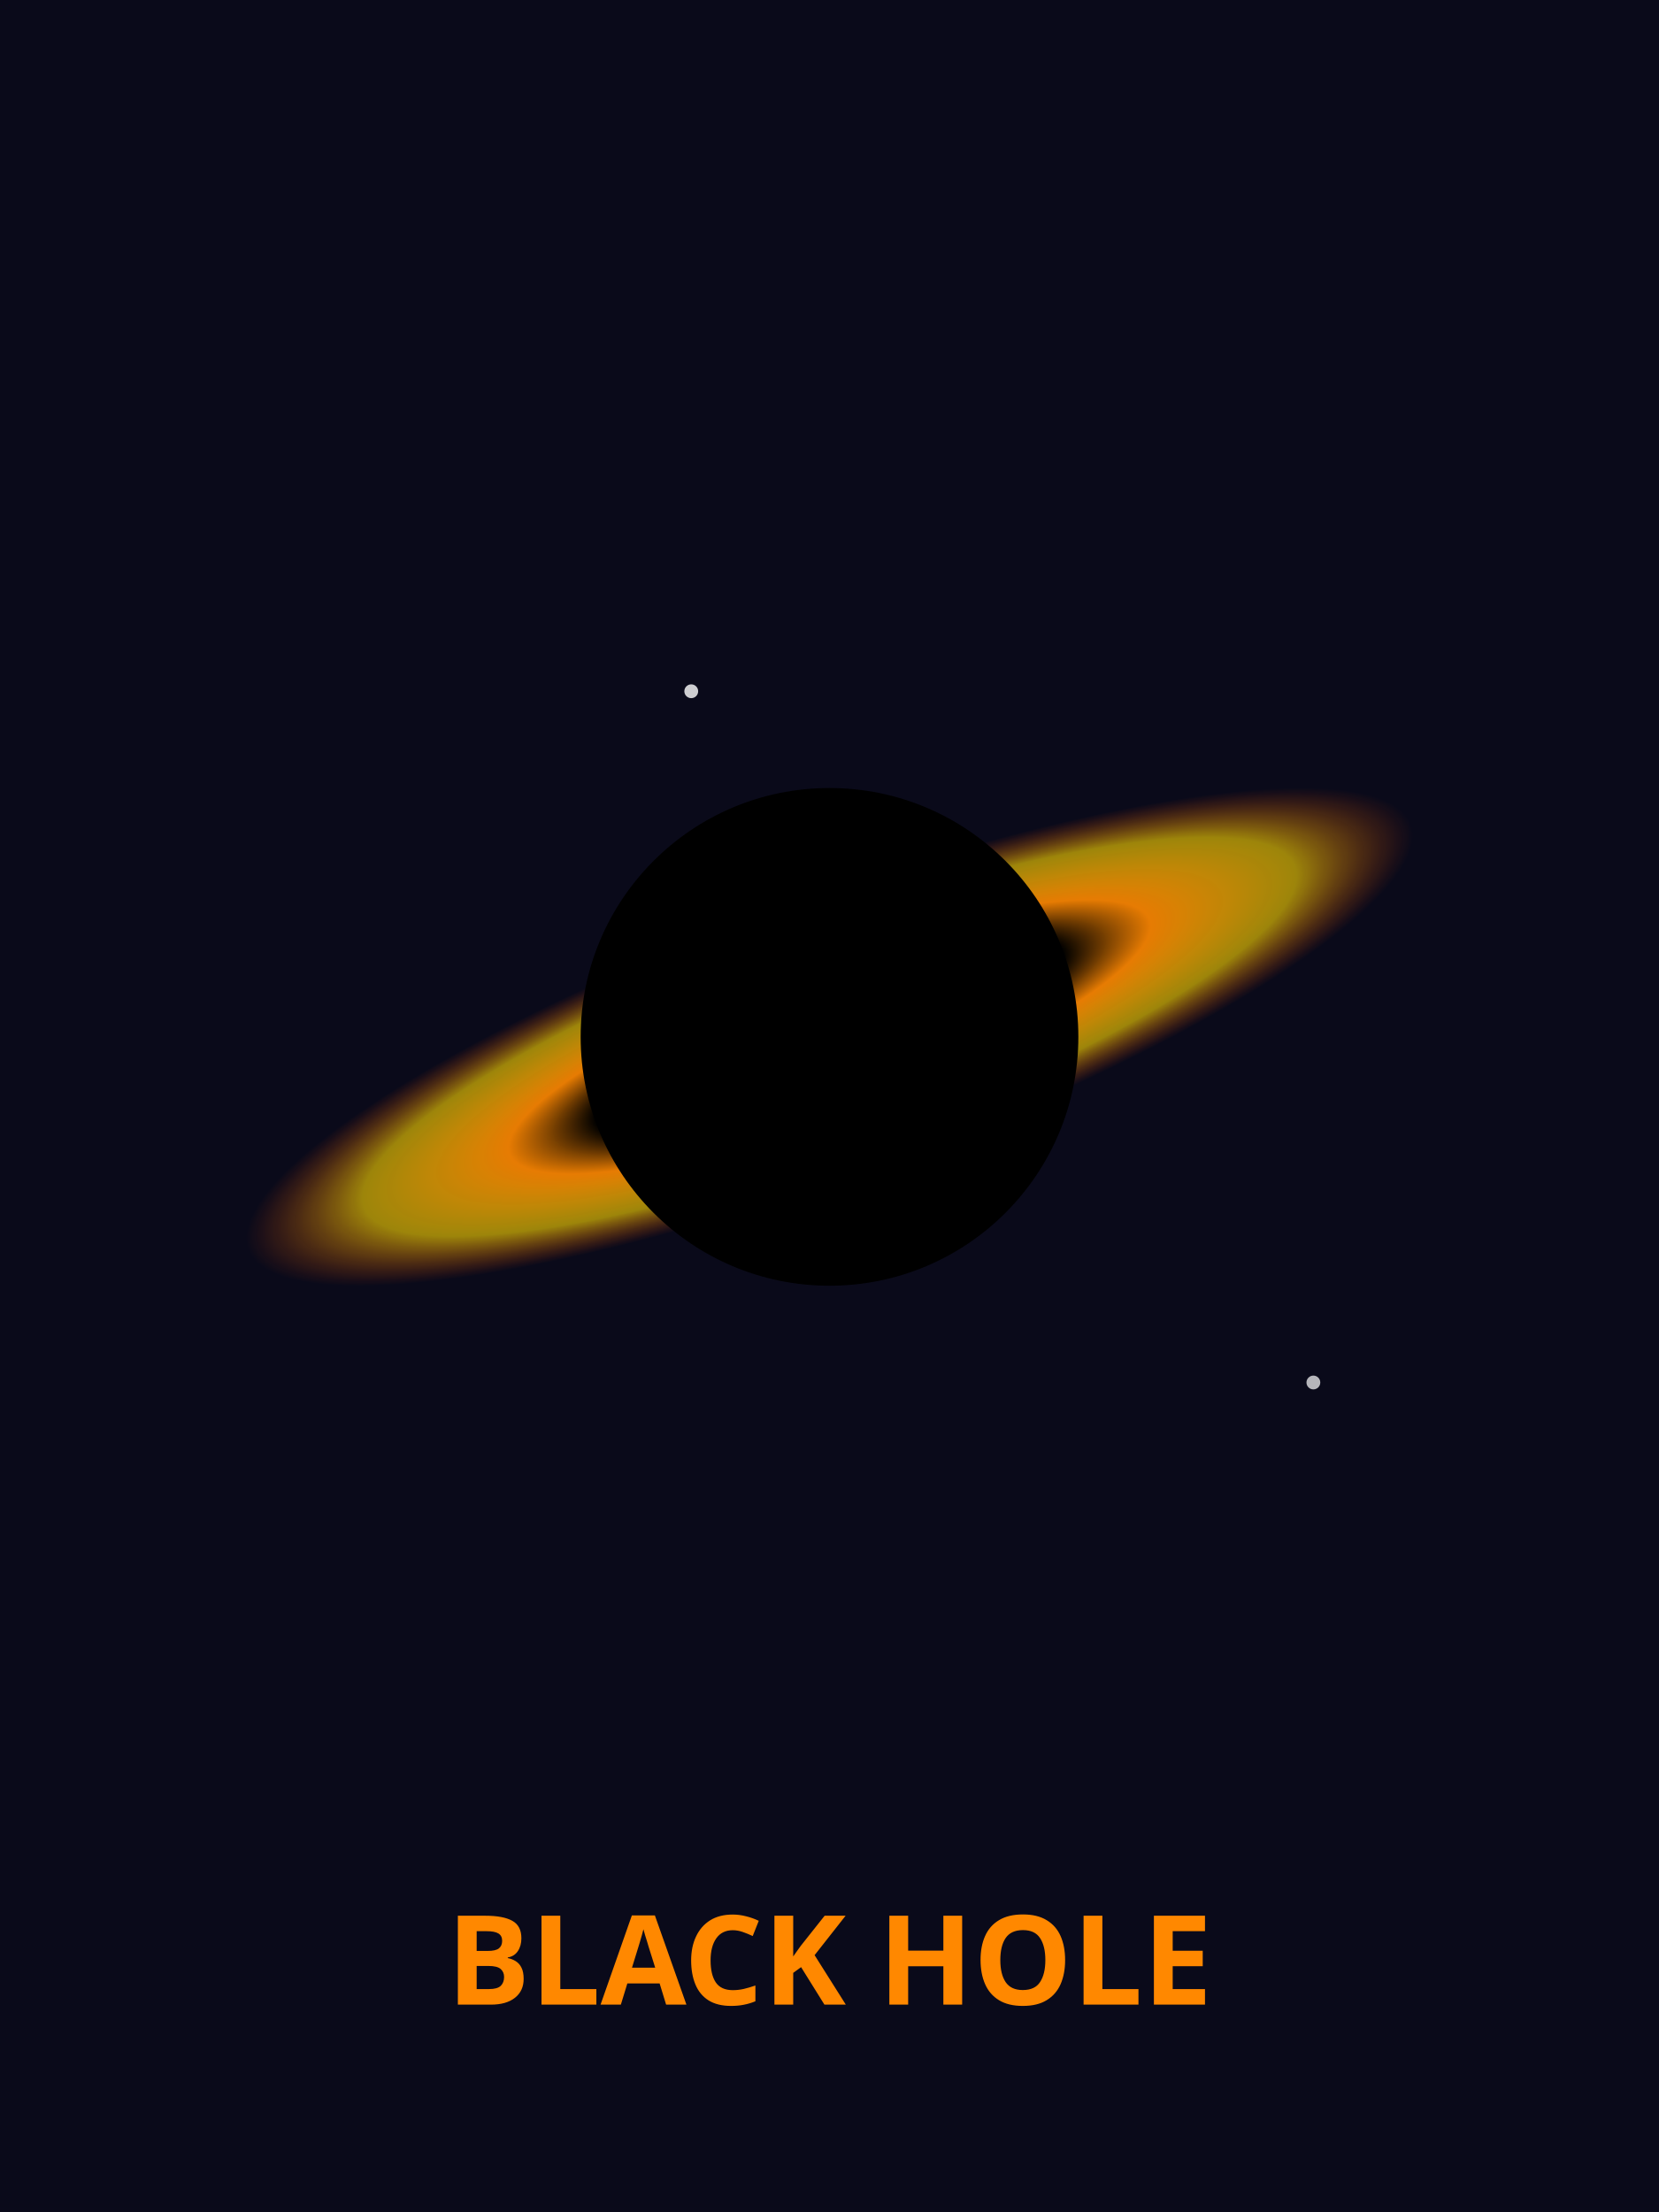
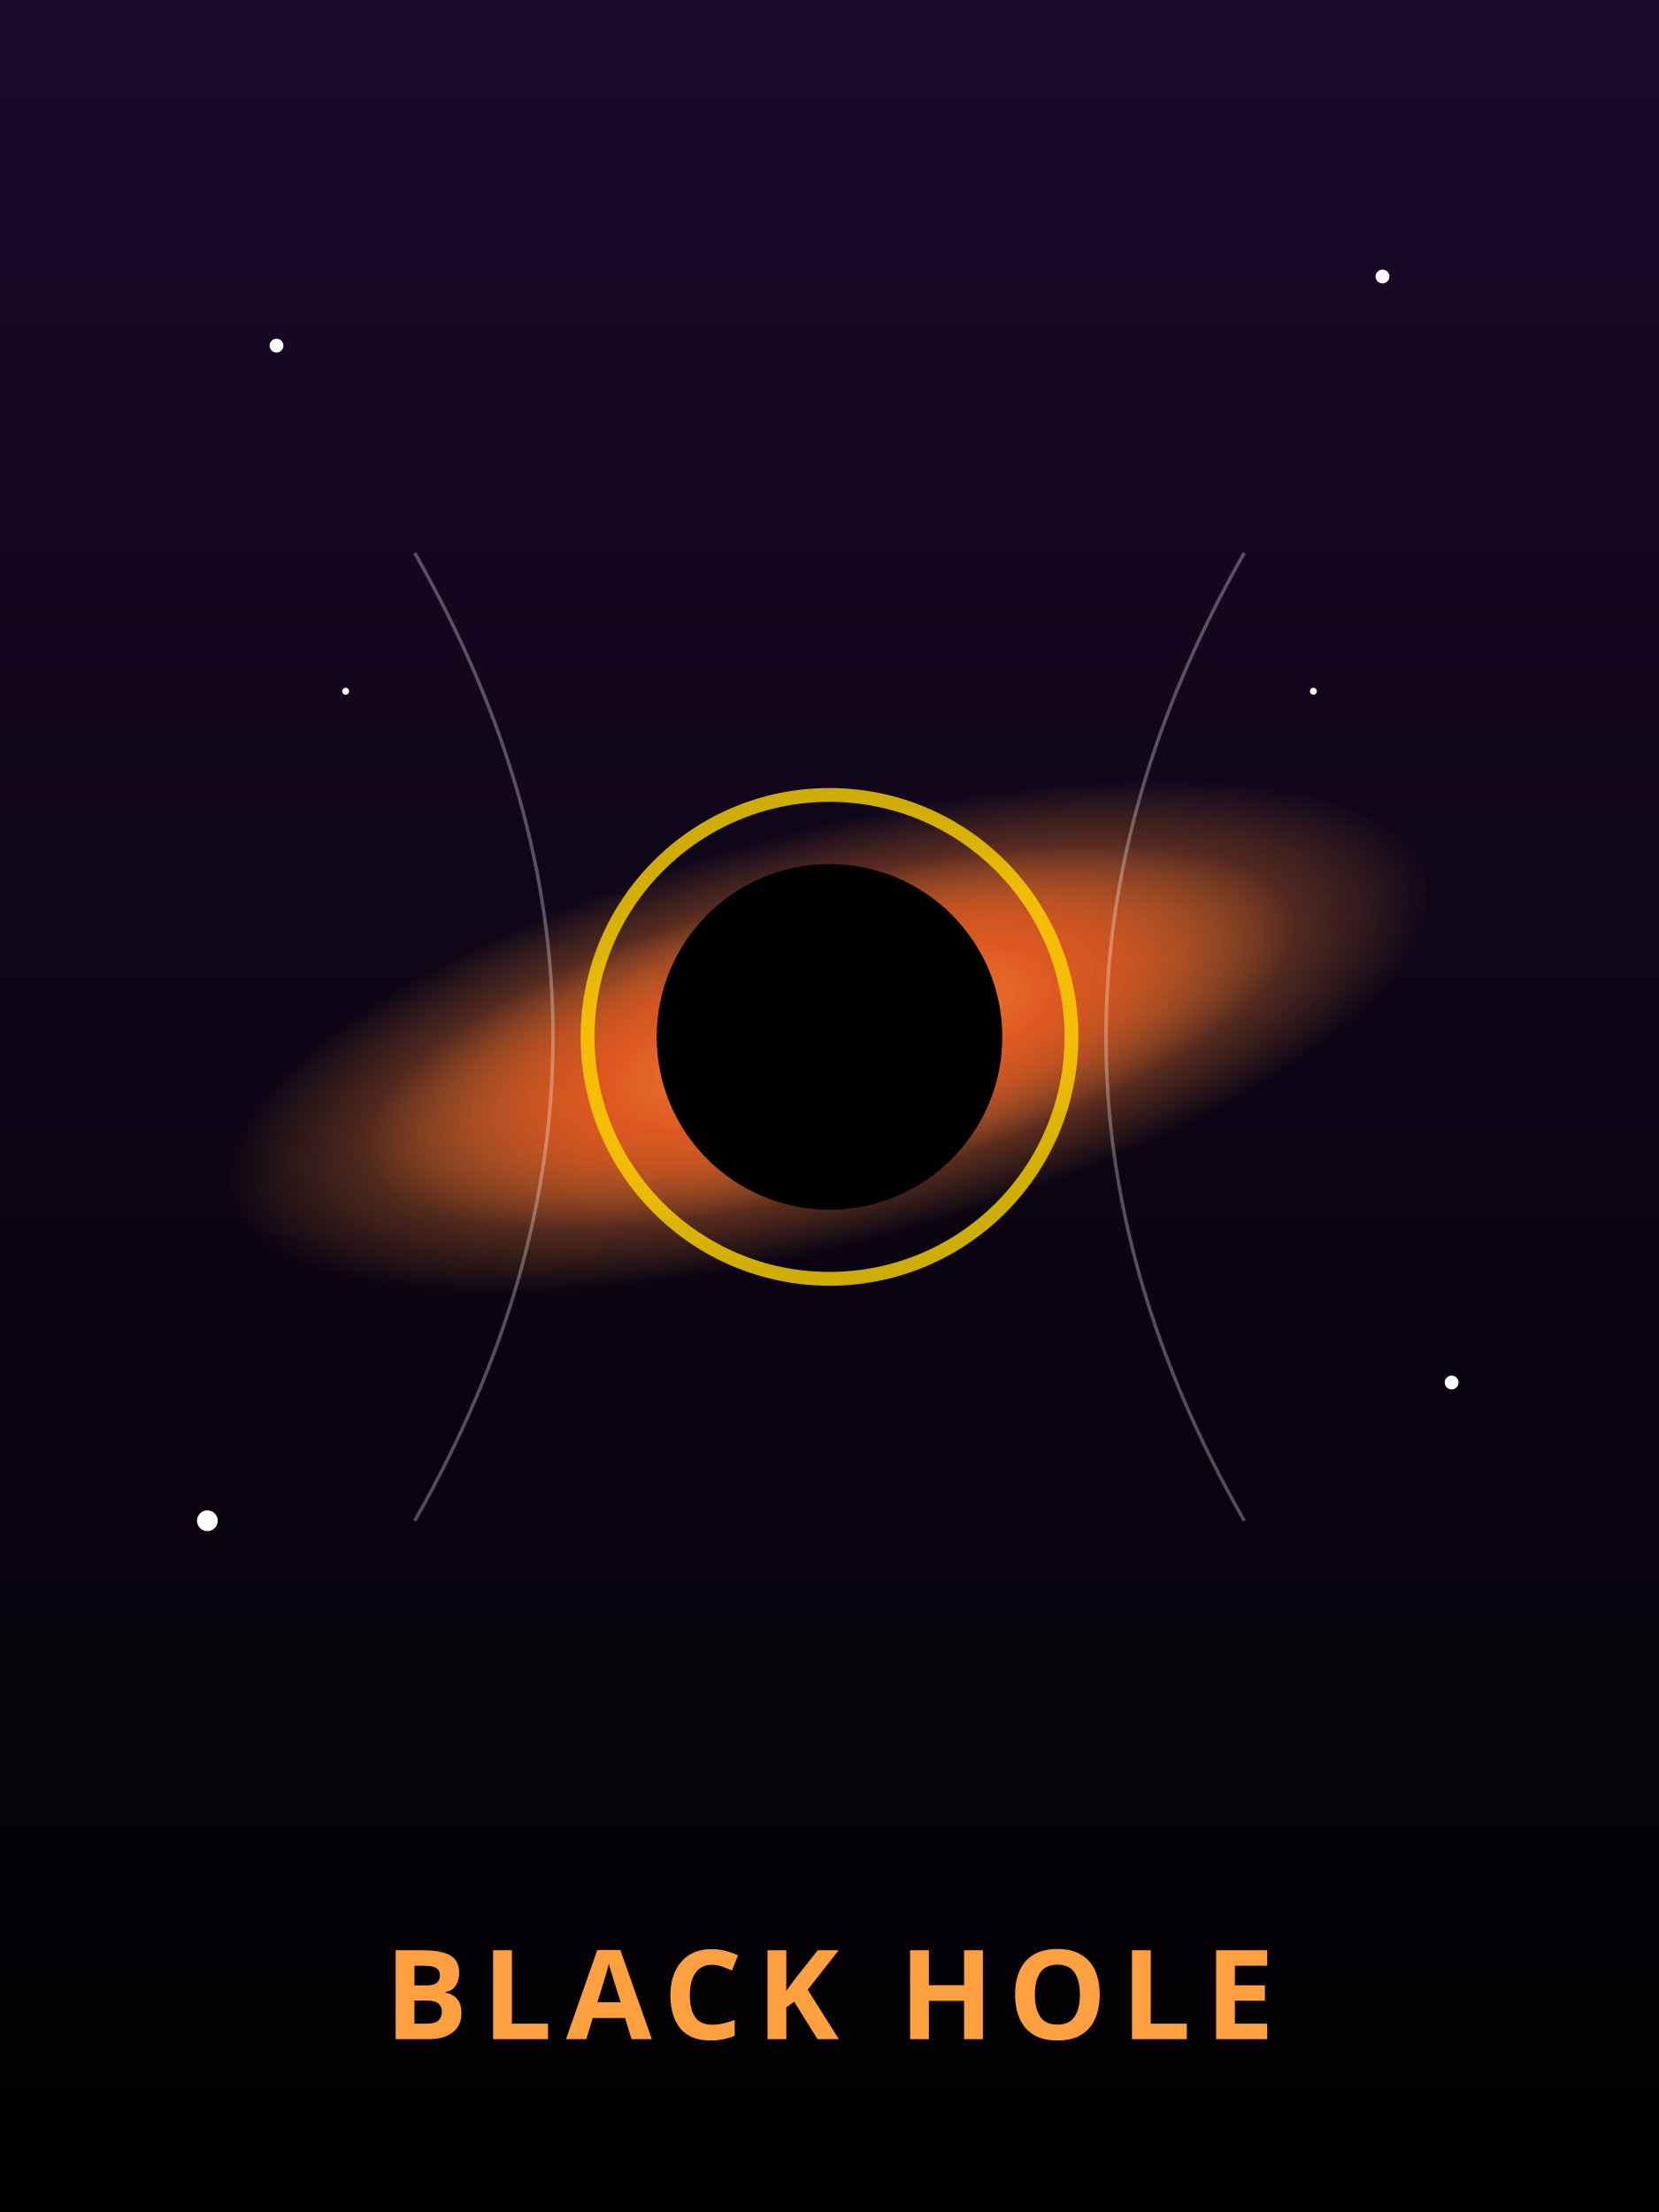
<svg xmlns="http://www.w3.org/2000/svg" viewBox="0 0 240 320">
  <defs>
-     <radialGradient id="bh-accretion" cx="50%" cy="50%">
-       <stop offset="40%" stop-color="#000" />
-       <stop offset="55%" stop-color="#FF8800" stop-opacity="0.9" />
-       <stop offset="80%" stop-color="#FFD700" stop-opacity="0.6" />
-       <stop offset="100%" stop-color="#FF4400" stop-opacity="0" />
+     <linearGradient id="bg" x1="0" y1="0" x2="0" y2="1">
+       <stop offset="0%" stop-color="#1a0a2a" />
+       <stop offset="100%" stop-color="#000000" />
+     </linearGradient>
+     <radialGradient id="disc">
+       <stop offset="0%" stop-color="#FFA040" stop-opacity="0.8" />
+       <stop offset="50%" stop-color="#FF6020" stop-opacity="0.6" />
+       <stop offset="100%" stop-color="#FFA040" stop-opacity="0" />
    </radialGradient>
  </defs>
-   <rect width="240" height="320" fill="#0A0A1A" />
-   <ellipse cx="120" cy="150" rx="90" ry="20" fill="url(#bh-accretion)" transform="rotate(-20 120 150)" />
-   <circle cx="120" cy="150" r="35" fill="#000" />
-   <circle cx="120" cy="150" r="35" fill="none" stroke="#000" stroke-width="2" />
-   <circle cx="100" cy="100" r="1" fill="#FFF" opacity="0.8" />
-   <circle cx="190" cy="200" r="1" fill="#FFF" opacity="0.7" />
-   <text x="120" y="290" text-anchor="middle" fill="#FF8800" font-size="18" font-weight="bold" font-family="sans-serif">BLACK HOLE</text>
+   <rect width="240" height="320" fill="url(#bg)" />
+   <circle cx="40" cy="50" r="1" fill="#FFFFFF" />
+   <circle cx="200" cy="40" r="1" fill="#FFFFFF" />
+   <circle cx="30" cy="220" r="1.5" fill="#FFFFFF" />
+   <circle cx="210" cy="200" r="1" fill="#FFFFFF" />
+   <circle cx="50" cy="100" r="0.5" fill="#FFFFFF" />
+   <circle cx="190" cy="100" r="0.5" fill="#FFFFFF" />
+   <ellipse cx="120" cy="150" rx="90" ry="30" fill="url(#disc)" transform="rotate(-15 120 150)" />
+   <ellipse cx="120" cy="150" rx="70" ry="22" fill="url(#disc)" transform="rotate(-15 120 150)" />
+   <circle cx="120" cy="150" r="35" fill="none" stroke="#FFD700" stroke-width="2" opacity="0.8" />
+   <circle cx="120" cy="150" r="25" fill="#000000" />
+   <path d="M 60 80 Q 100 150 60 220" fill="none" stroke="#FFFFFF" stroke-width="0.5" opacity="0.3" />
+   <path d="M 180 80 Q 140 150 180 220" fill="none" stroke="#FFFFFF" stroke-width="0.5" opacity="0.3" />
+   <text x="120" y="295" text-anchor="middle" fill="#FFA040" font-size="18" font-weight="bold" font-family="sans-serif" letter-spacing="2">BLACK HOLE</text>
</svg>
